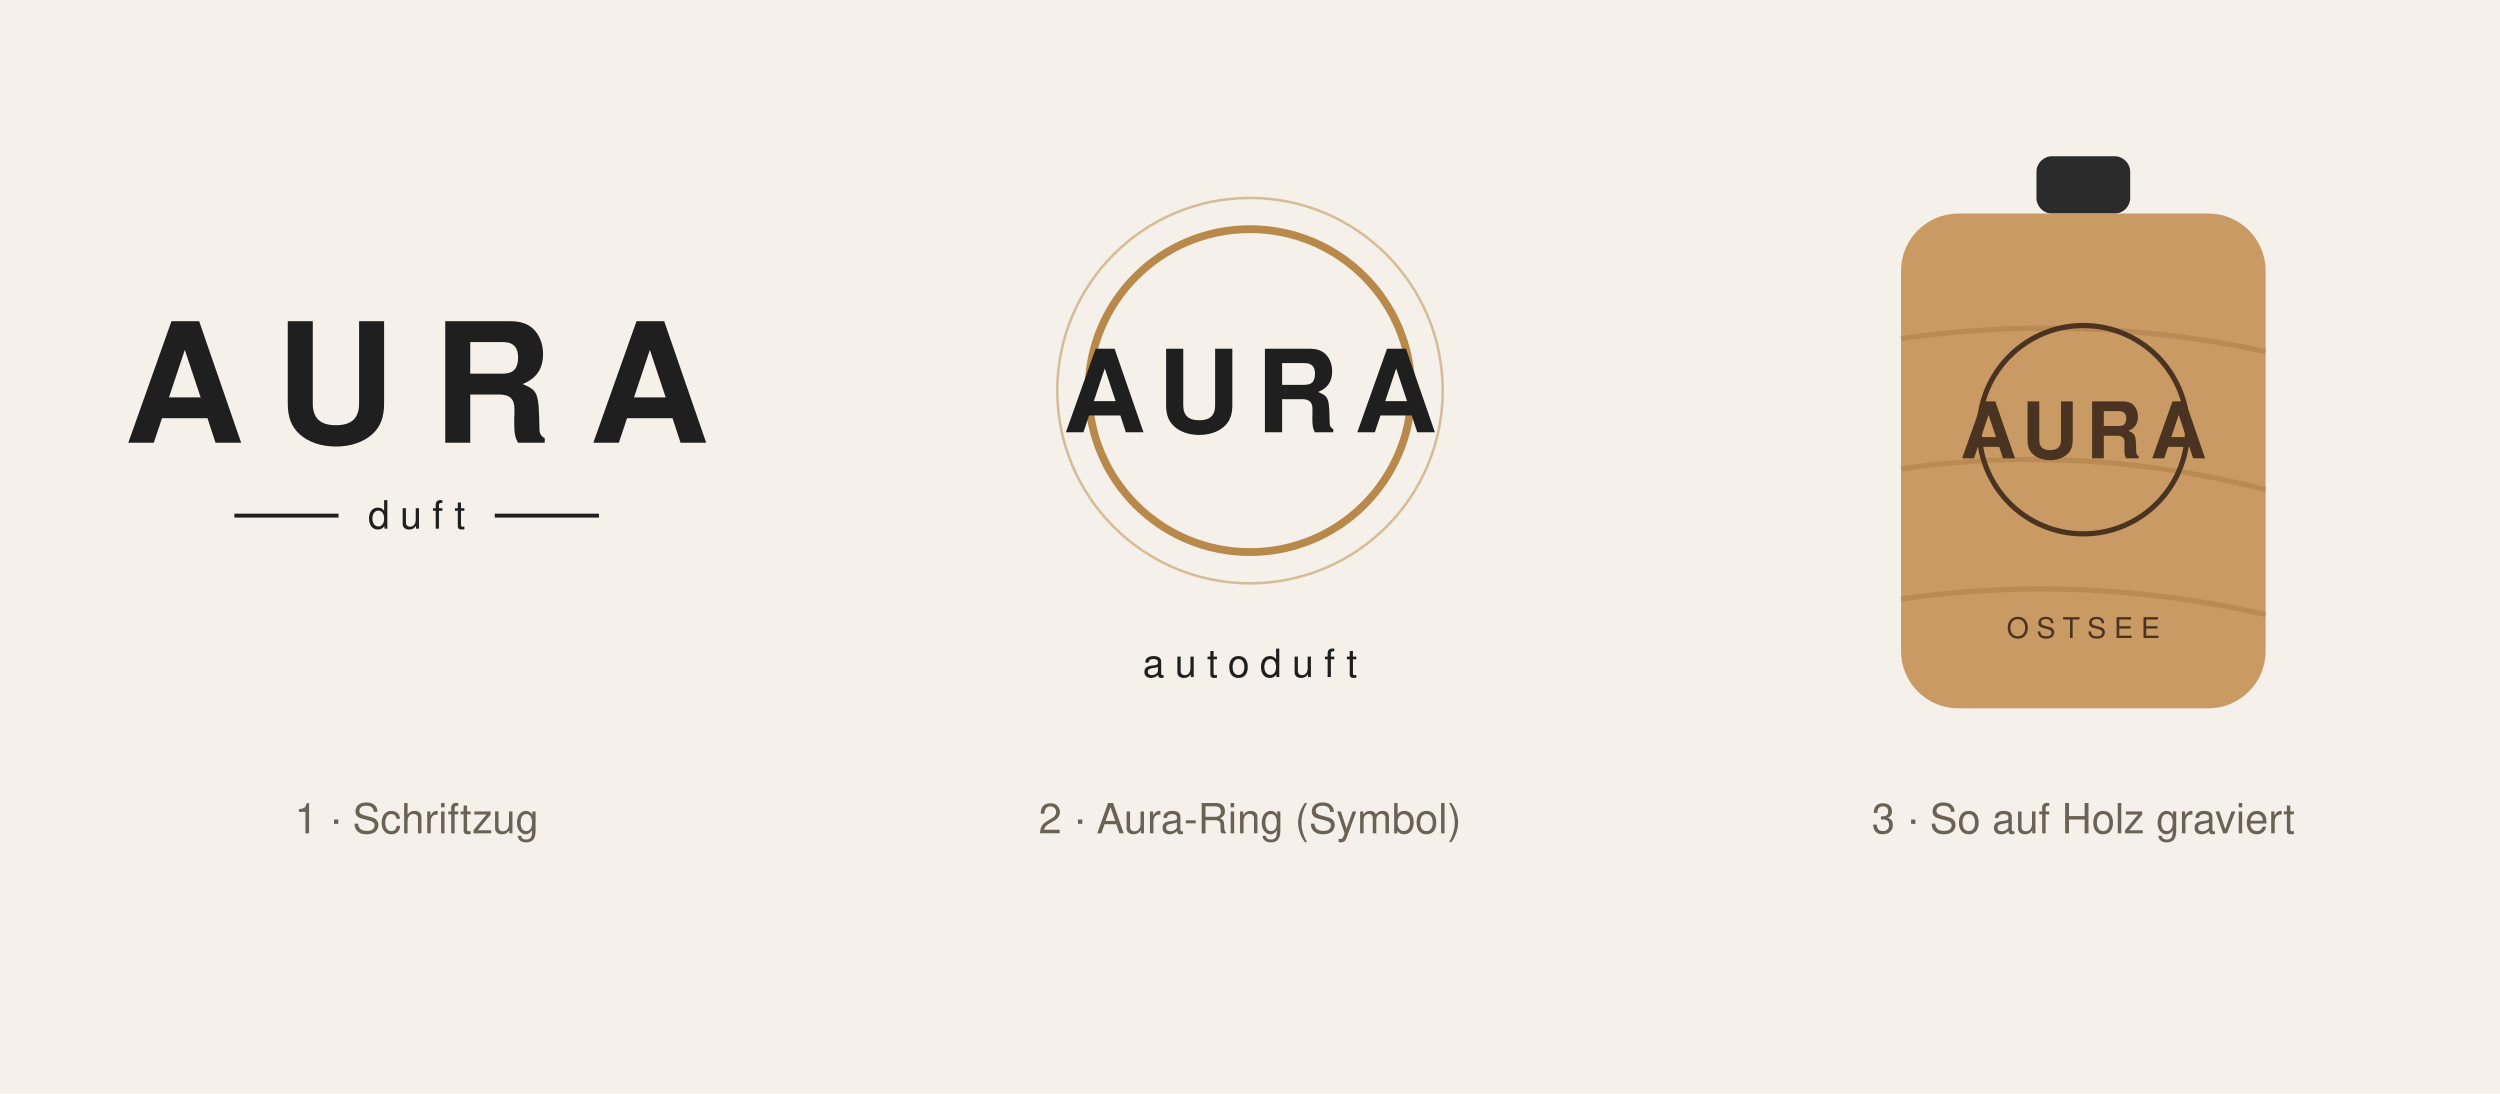
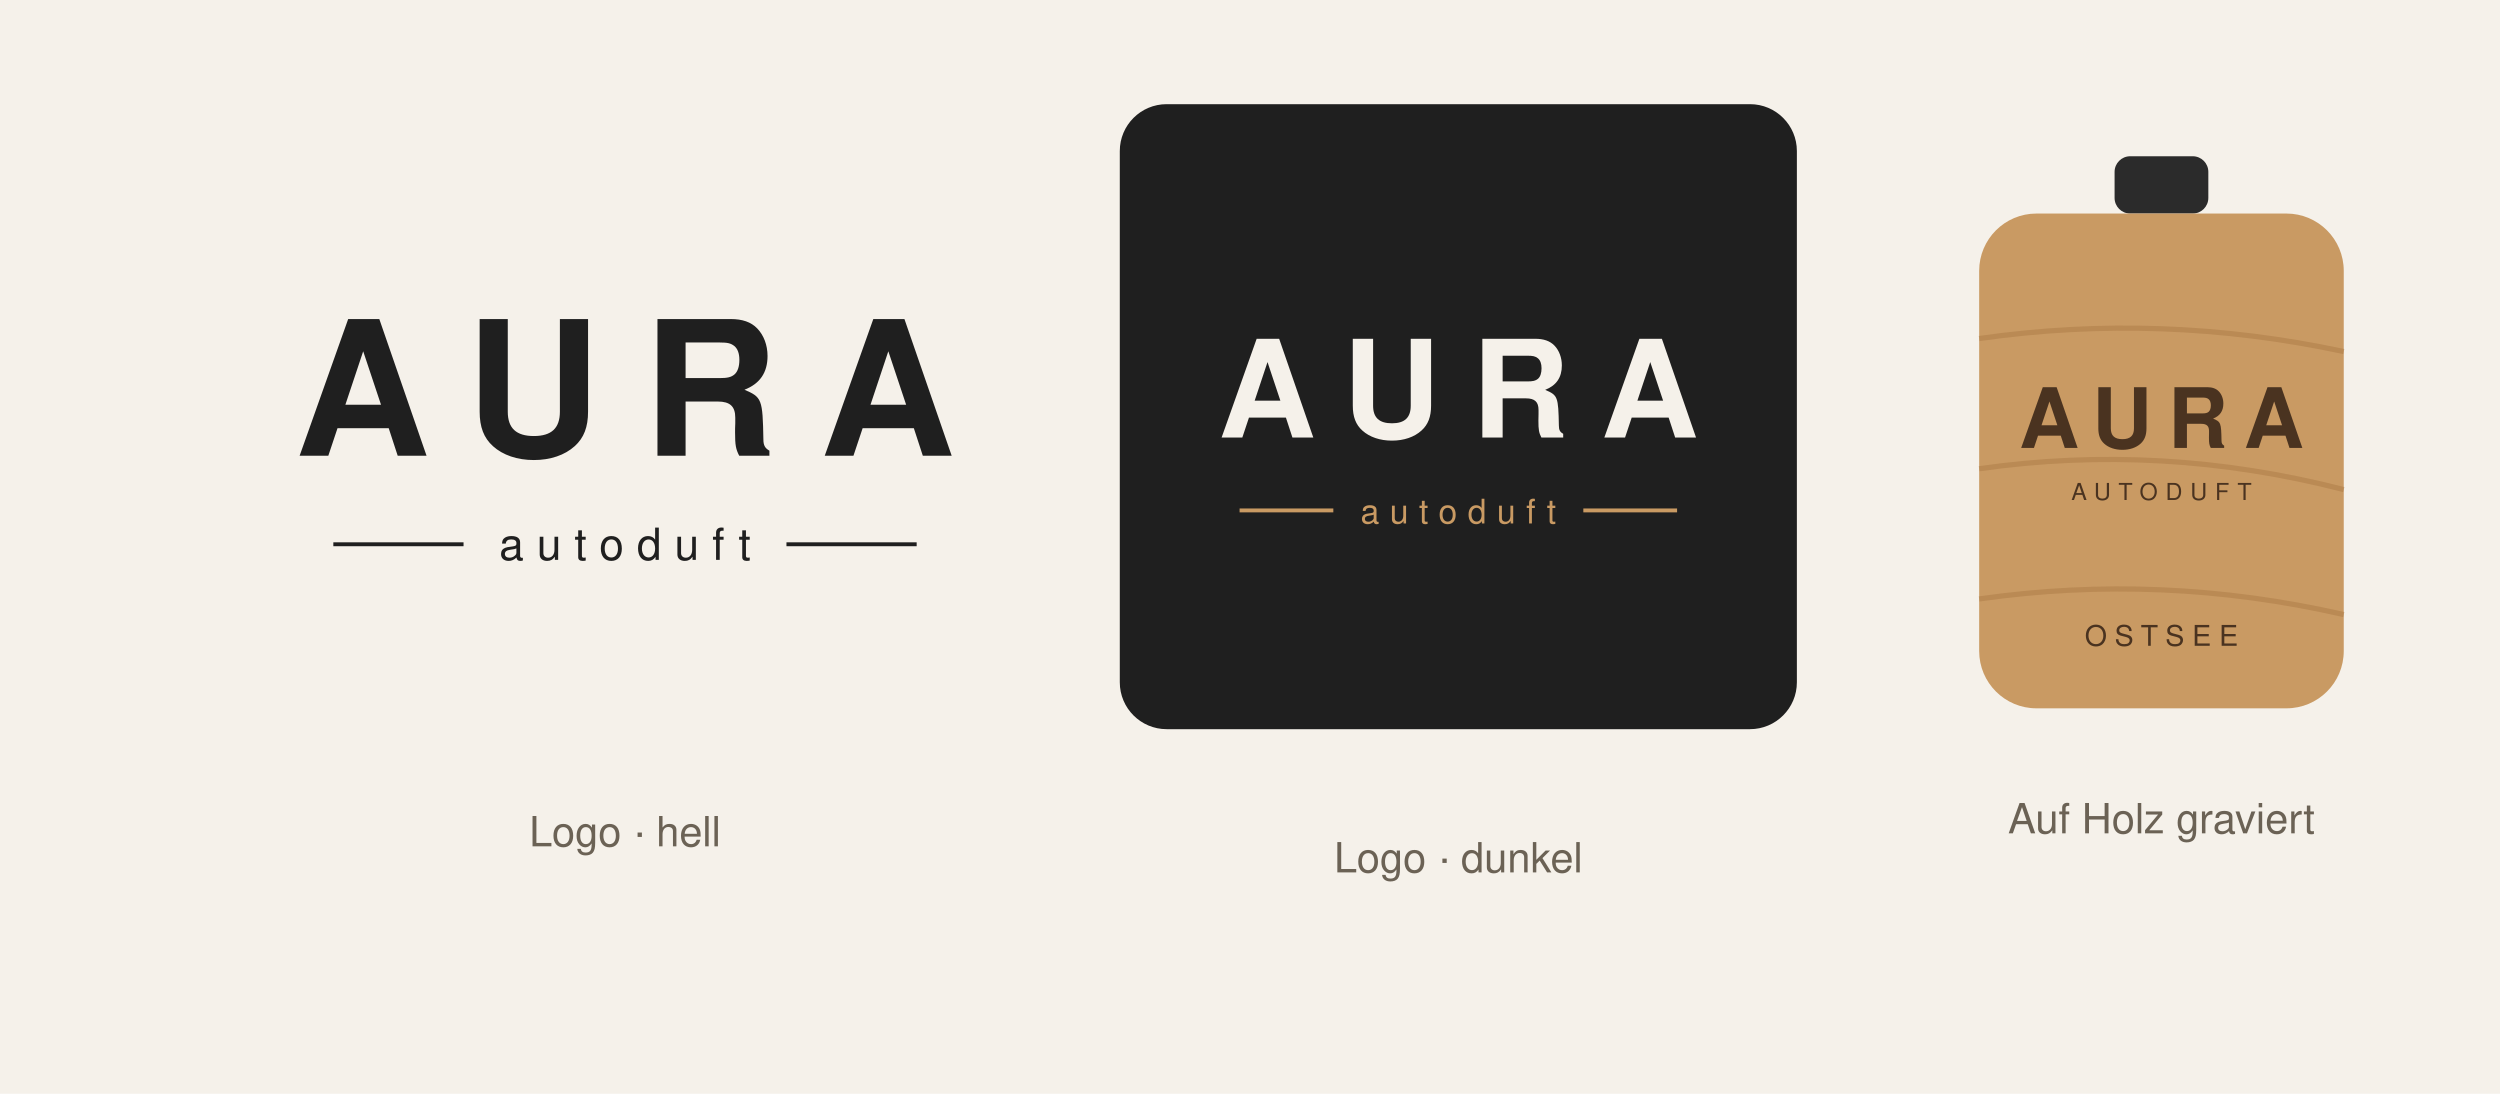
<svg xmlns="http://www.w3.org/2000/svg" viewBox="0 0 960 420" font-family="Helvetica, Arial, sans-serif">
  <rect width="960" height="420" fill="#f5f1ea" />
-   <g transform="translate(160,170)">
-     <text x="0" y="0" text-anchor="middle" font-size="64" font-weight="700" letter-spacing="14" fill="#1f1f1f">AURA</text>
-     <line x1="-70" y1="28" x2="-30" y2="28" stroke="#1f1f1f" stroke-width="1.5" />
-     <text x="0" y="33" text-anchor="middle" font-size="15" letter-spacing="4" fill="#1f1f1f">duft</text>
-     <line x1="30" y1="28" x2="70" y2="28" stroke="#1f1f1f" stroke-width="1.5" />
-     <text x="0" y="150" text-anchor="middle" font-size="16" fill="#6b6255">1 · Schriftzug</text>
+   <g transform="translate(240,175)">
+     <text x="0" y="0" text-anchor="middle" font-size="72" font-weight="700" letter-spacing="16" fill="#1f1f1f">AURA</text>
+     <line x1="-112" y1="34" x2="-62" y2="34" stroke="#1f1f1f" stroke-width="1.5" />
+     <text x="0" y="40" text-anchor="middle" font-size="17" letter-spacing="5" fill="#1f1f1f">autoduft</text>
+     <line x1="62" y1="34" x2="112" y2="34" stroke="#1f1f1f" stroke-width="1.5" />
+     <text x="0" y="150" text-anchor="middle" font-size="16" fill="#6b6255">Logo · hell</text>
  </g>
-   <g transform="translate(480,150)">
-     <circle cx="0" cy="0" r="62" fill="none" stroke="#b8894a" stroke-width="3" />
-     <circle cx="0" cy="0" r="74" fill="none" stroke="#b8894a" stroke-width="1" opacity="0.5" />
-     <text x="0" y="16" text-anchor="middle" font-size="44" font-weight="700" letter-spacing="6" fill="#1f1f1f">AURA</text>
-     <text x="0" y="110" text-anchor="middle" font-size="15" letter-spacing="4" fill="#1f1f1f">autoduft</text>
-     <text x="0" y="170" text-anchor="middle" font-size="16" fill="#6b6255">2 · Aura-Ring (Symbol)</text>
+   <g transform="translate(560,40)">
+     <rect x="-130" y="0" width="260" height="240" rx="18" fill="#1f1f1f" />
+     <text x="0" y="128" text-anchor="middle" font-size="52" font-weight="700" letter-spacing="12" fill="#f5f1ea">AURA</text>
+     <line x1="-84" y1="156" x2="-48" y2="156" stroke="#c99a63" stroke-width="1.5" />
+     <text x="0" y="161" text-anchor="middle" font-size="13" letter-spacing="4" fill="#c99a63">autoduft</text>
+     <line x1="48" y1="156" x2="84" y2="156" stroke="#c99a63" stroke-width="1.5" />
+     <text x="0" y="295" text-anchor="middle" font-size="16" fill="#6b6255">Logo · dunkel</text>
  </g>
-   <g transform="translate(800,60)">
+   <g transform="translate(830,60)">
    <rect x="-18" y="0" width="36" height="22" rx="6" fill="#2b2b2b" />
    <rect x="-70" y="22" width="140" height="190" rx="22" fill="#c99a63" />
    <path d="M-70 70 Q0 60 70 75 M-70 120 Q0 110 70 128 M-70 170 Q0 160 70 176" stroke="#b07f4a" stroke-width="2" fill="none" opacity="0.6" />
-     <circle cx="0" cy="105" r="40" fill="none" stroke="#4a3320" stroke-width="2" />
-     <text x="0" y="116" text-anchor="middle" font-size="30" font-weight="700" letter-spacing="3" fill="#4a3320">AURA</text>
-     <text x="0" y="185" text-anchor="middle" font-size="11" letter-spacing="3" fill="#4a3320">OSTSEE</text>
-     <text x="0" y="260" text-anchor="middle" font-size="16" fill="#6b6255">3 · So auf Holz graviert</text>
+     <text x="0" y="112" text-anchor="middle" font-size="32" font-weight="700" letter-spacing="6" fill="#4a3320">AURA</text>
+     <text x="0" y="132" text-anchor="middle" font-size="9" letter-spacing="3" fill="#4a3320">AUTODUFT</text>
+     <text x="0" y="188" text-anchor="middle" font-size="11" letter-spacing="3" fill="#4a3320">OSTSEE</text>
+     <text x="0" y="260" text-anchor="middle" font-size="16" fill="#6b6255">Auf Holz graviert</text>
  </g>
</svg>
